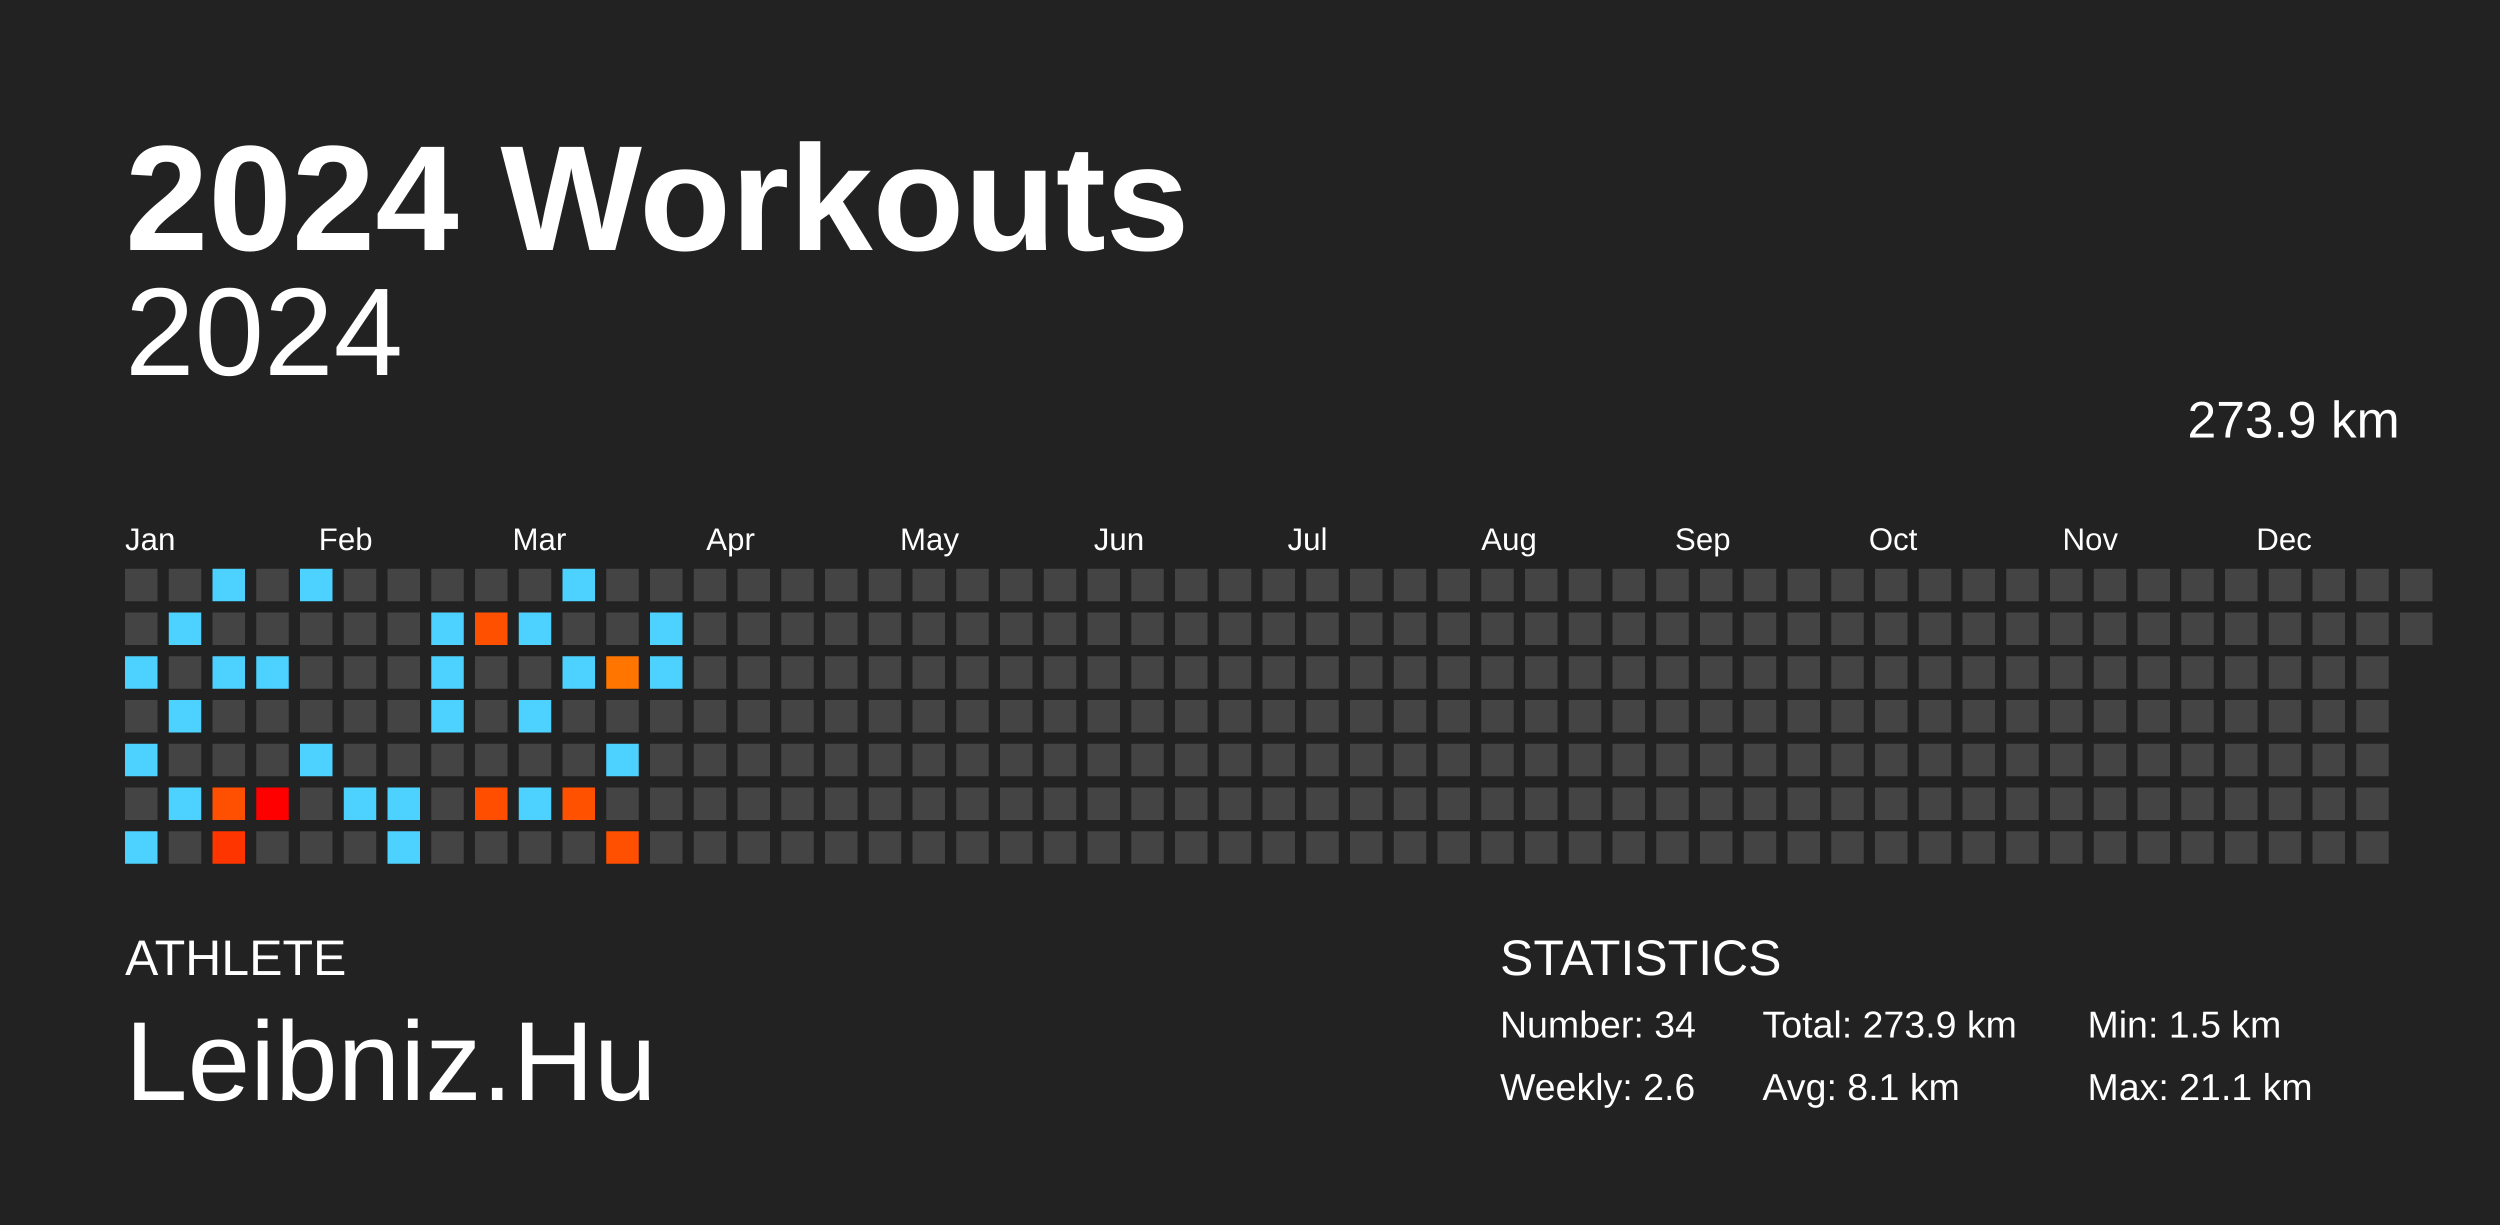
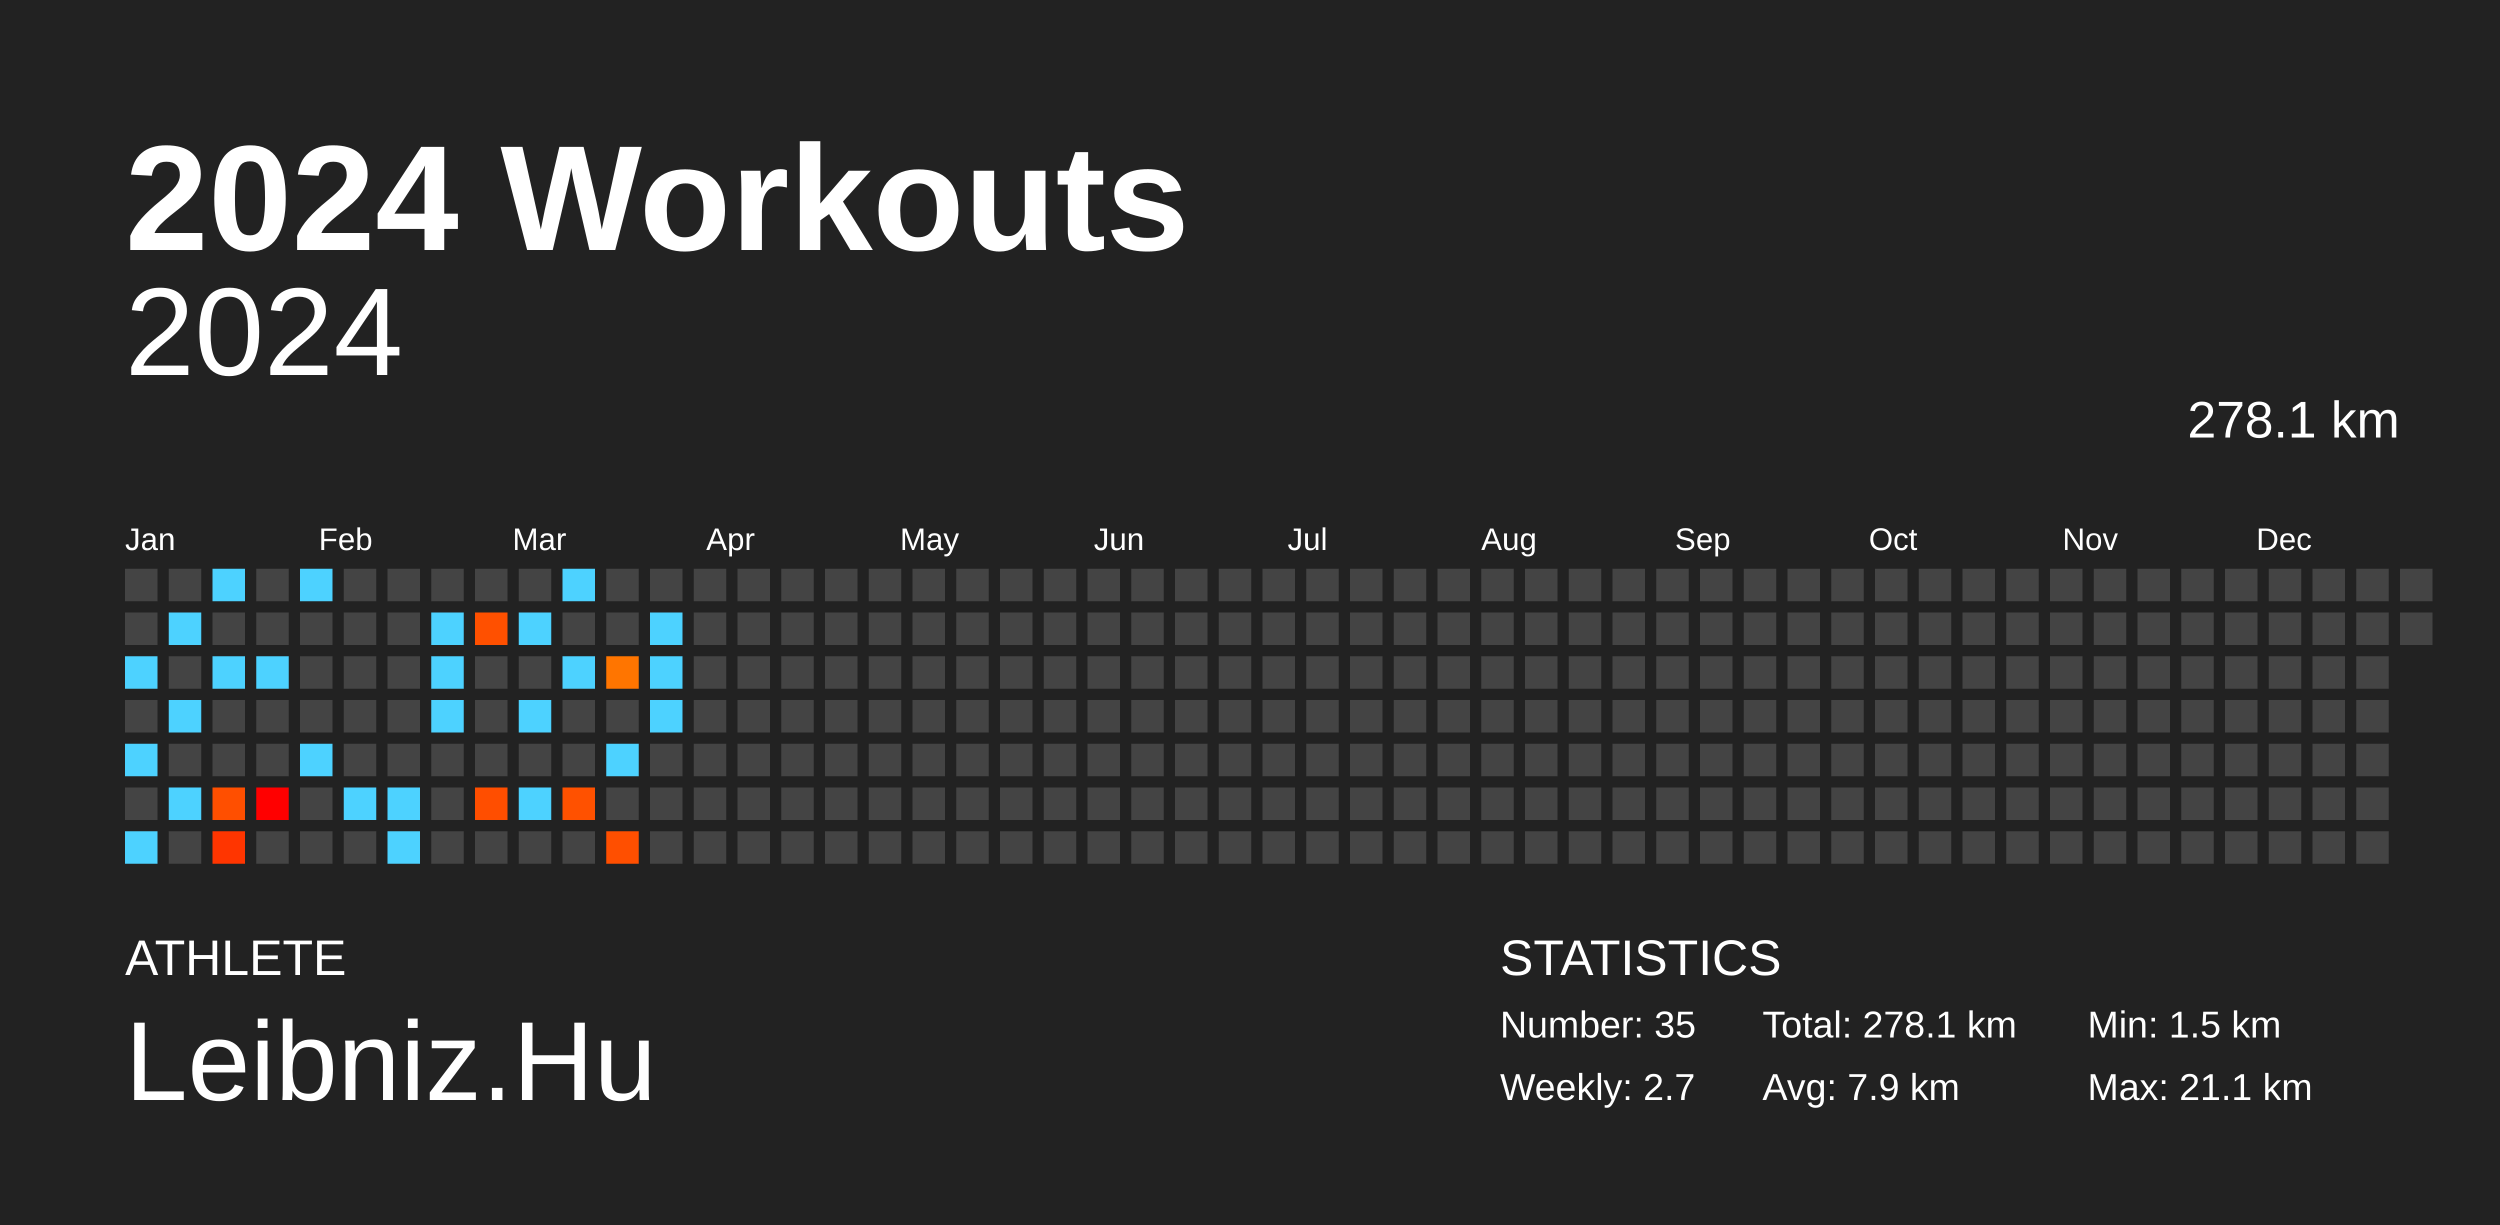
<svg xmlns="http://www.w3.org/2000/svg" baseProfile="full" height="98mm" version="1.1" viewBox="0,0,200,98" width="200mm">
  <defs />
  <rect fill="#222222" height="98" width="200" x="0" y="0" />
  <text fill="#FFFFFF" style="font-size:12px; font-family:Arial; font-weight:bold;" x="10" y="20">2024 Workouts</text>
  <text fill="#FFFFFF" style="font-size:4px; font-family:Arial" x="10" y="78">ATHLETE</text>
  <text fill="#FFFFFF" style="font-size:9px; font-family:Arial" x="10" y="88">Leibniz.Hu</text>
  <text fill="#FFFFFF" style="font-size:4px; font-family:Arial" x="120" y="78">STATISTICS</text>
-   <text fill="#FFFFFF" style="font-size:3px; font-family:Arial" x="120" y="83">Number: 34</text>
-   <text fill="#FFFFFF" style="font-size:3px; font-family:Arial" x="120" y="88">Weekly: 2.6</text>
-   <text fill="#FFFFFF" style="font-size:3px; font-family:Arial" x="141" y="83">Total: 273.9 km</text>
-   <text fill="#FFFFFF" style="font-size:3px; font-family:Arial" x="141" y="88">Avg: 8.1 km</text>
+   <text fill="#FFFFFF" style="font-size:3px; font-family:Arial" x="120" y="83">Number: 35</text>
+   <text fill="#FFFFFF" style="font-size:3px; font-family:Arial" x="120" y="88">Weekly: 2.7</text>
+   <text fill="#FFFFFF" style="font-size:3px; font-family:Arial" x="141" y="83">Total: 278.1 km</text>
+   <text fill="#FFFFFF" style="font-size:3px; font-family:Arial" x="141" y="88">Avg: 7.9 km</text>
  <text fill="#FFFFFF" style="font-size:3px; font-family:Arial" x="167" y="83">Min: 1.5 km</text>
  <text fill="#FFFFFF" style="font-size:3px; font-family:Arial" x="167" y="88">Max: 21.1 km</text>
  <text alignment-baseline="hanging" fill="#FFFFFF" style="font-size:10.0px; font-family:Arial;" x="10" y="30">2024</text>
-   <text alignment-baseline="hanging" fill="#FFFFFF" style="font-size:4.125px; font-family:Arial;" x="175" y="35">273.9 km</text>
+   <text alignment-baseline="hanging" fill="#FFFFFF" style="font-size:4.125px; font-family:Arial;" x="175" y="35">278.1 km</text>
  <text fill="#FFFFFF" style="font-size:2.5px; font-family:Arial" x="10.0" y="44">Jan</text>
  <text fill="#FFFFFF" style="font-size:2.5px; font-family:Arial" x="25.5" y="44">Feb</text>
  <text fill="#FFFFFF" style="font-size:2.5px; font-family:Arial" x="41.0" y="44">Mar</text>
  <text fill="#FFFFFF" style="font-size:2.5px; font-family:Arial" x="56.5" y="44">Apr</text>
  <text fill="#FFFFFF" style="font-size:2.5px; font-family:Arial" x="72.0" y="44">May</text>
  <text fill="#FFFFFF" style="font-size:2.5px; font-family:Arial" x="87.5" y="44">Jun</text>
  <text fill="#FFFFFF" style="font-size:2.5px; font-family:Arial" x="103.0" y="44">Jul</text>
  <text fill="#FFFFFF" style="font-size:2.5px; font-family:Arial" x="118.5" y="44">Aug</text>
  <text fill="#FFFFFF" style="font-size:2.5px; font-family:Arial" x="134.0" y="44">Sep</text>
  <text fill="#FFFFFF" style="font-size:2.5px; font-family:Arial" x="149.5" y="44">Oct</text>
  <text fill="#FFFFFF" style="font-size:2.5px; font-family:Arial" x="165.0" y="44">Nov</text>
  <text fill="#FFFFFF" style="font-size:2.5px; font-family:Arial" x="180.5" y="44">Dec</text>
  <rect fill="#444444" height="2.6" width="2.6" x="10.0" y="45.5" />
  <rect fill="#444444" height="2.6" width="2.6" x="10.0" y="49.0" />
  <rect fill="#4dd2ff" height="2.6" width="2.6" x="10.0" y="52.5" />
  <rect fill="#444444" height="2.6" width="2.6" x="10.0" y="56.0" />
  <rect fill="#4dd2ff" height="2.6" width="2.6" x="10.0" y="59.5" />
  <rect fill="#444444" height="2.6" width="2.6" x="10.0" y="63.0" />
  <rect fill="#4dd2ff" height="2.6" width="2.6" x="10.0" y="66.5" />
  <rect fill="#444444" height="2.6" width="2.6" x="13.5" y="45.5" />
  <rect fill="#4dd2ff" height="2.6" width="2.6" x="13.5" y="49.0" />
  <rect fill="#444444" height="2.6" width="2.6" x="13.5" y="52.5" />
  <rect fill="#4dd2ff" height="2.6" width="2.6" x="13.5" y="56.0" />
  <rect fill="#444444" height="2.6" width="2.6" x="13.5" y="59.5" />
  <rect fill="#4dd2ff" height="2.6" width="2.6" x="13.5" y="63.0" />
  <rect fill="#444444" height="2.6" width="2.6" x="13.5" y="66.5" />
  <rect fill="#4dd2ff" height="2.6" width="2.6" x="17.0" y="45.5" />
  <rect fill="#444444" height="2.6" width="2.6" x="17.0" y="49.0" />
  <rect fill="#4dd2ff" height="2.6" width="2.6" x="17.0" y="52.5" />
  <rect fill="#444444" height="2.6" width="2.6" x="17.0" y="56.0" />
  <rect fill="#444444" height="2.6" width="2.6" x="17.0" y="59.5" />
  <rect fill="#ff4f00" height="2.6" width="2.6" x="17.0" y="63.0" />
  <rect fill="#ff3500" height="2.6" width="2.6" x="17.0" y="66.5" />
  <rect fill="#444444" height="2.6" width="2.6" x="20.5" y="45.5" />
  <rect fill="#444444" height="2.6" width="2.6" x="20.5" y="49.0" />
  <rect fill="#4dd2ff" height="2.6" width="2.6" x="20.5" y="52.5" />
  <rect fill="#444444" height="2.6" width="2.6" x="20.5" y="56.0" />
  <rect fill="#444444" height="2.6" width="2.6" x="20.5" y="59.5" />
  <rect fill="red" height="2.6" width="2.6" x="20.5" y="63.0" />
  <rect fill="#444444" height="2.6" width="2.6" x="20.5" y="66.5" />
  <rect fill="#4dd2ff" height="2.6" width="2.6" x="24.0" y="45.5" />
  <rect fill="#444444" height="2.6" width="2.6" x="24.0" y="49.0" />
  <rect fill="#444444" height="2.6" width="2.6" x="24.0" y="52.5" />
  <rect fill="#444444" height="2.6" width="2.6" x="24.0" y="56.0" />
  <rect fill="#4dd2ff" height="2.6" width="2.6" x="24.0" y="59.5" />
  <rect fill="#444444" height="2.6" width="2.6" x="24.0" y="63.0" />
  <rect fill="#444444" height="2.6" width="2.6" x="24.0" y="66.5" />
  <rect fill="#444444" height="2.6" width="2.6" x="27.5" y="45.5" />
  <rect fill="#444444" height="2.6" width="2.6" x="27.5" y="49.0" />
  <rect fill="#444444" height="2.6" width="2.6" x="27.5" y="52.5" />
  <rect fill="#444444" height="2.6" width="2.6" x="27.5" y="56.0" />
  <rect fill="#444444" height="2.6" width="2.6" x="27.5" y="59.5" />
  <rect fill="#4dd2ff" height="2.6" width="2.6" x="27.5" y="63.0" />
  <rect fill="#444444" height="2.6" width="2.6" x="27.5" y="66.5" />
  <rect fill="#444444" height="2.6" width="2.6" x="31.0" y="45.5" />
  <rect fill="#444444" height="2.6" width="2.6" x="31.0" y="49.0" />
  <rect fill="#444444" height="2.6" width="2.6" x="31.0" y="52.5" />
  <rect fill="#444444" height="2.6" width="2.6" x="31.0" y="56.0" />
  <rect fill="#444444" height="2.6" width="2.6" x="31.0" y="59.5" />
  <rect fill="#4dd2ff" height="2.6" width="2.6" x="31.0" y="63.0" />
  <rect fill="#4dd2ff" height="2.6" width="2.6" x="31.0" y="66.5" />
  <rect fill="#444444" height="2.6" width="2.6" x="34.5" y="45.5" />
  <rect fill="#4dd2ff" height="2.6" width="2.6" x="34.5" y="49.0" />
  <rect fill="#4dd2ff" height="2.6" width="2.6" x="34.5" y="52.5" />
  <rect fill="#4dd2ff" height="2.6" width="2.6" x="34.5" y="56.0" />
  <rect fill="#444444" height="2.6" width="2.6" x="34.5" y="59.5" />
  <rect fill="#444444" height="2.6" width="2.6" x="34.5" y="63.0" />
  <rect fill="#444444" height="2.6" width="2.6" x="34.5" y="66.5" />
  <rect fill="#444444" height="2.6" width="2.6" x="38.0" y="45.5" />
  <rect fill="#ff5000" height="2.6" width="2.6" x="38.0" y="49.0" />
  <rect fill="#444444" height="2.6" width="2.6" x="38.0" y="52.5" />
  <rect fill="#444444" height="2.6" width="2.6" x="38.0" y="56.0" />
  <rect fill="#444444" height="2.6" width="2.6" x="38.0" y="59.5" />
  <rect fill="#ff4e00" height="2.6" width="2.6" x="38.0" y="63.0" />
  <rect fill="#444444" height="2.6" width="2.6" x="38.0" y="66.5" />
  <rect fill="#444444" height="2.6" width="2.6" x="41.5" y="45.5" />
  <rect fill="#4dd2ff" height="2.6" width="2.6" x="41.5" y="49.0" />
  <rect fill="#444444" height="2.6" width="2.6" x="41.5" y="52.5" />
  <rect fill="#4dd2ff" height="2.6" width="2.6" x="41.5" y="56.0" />
  <rect fill="#444444" height="2.6" width="2.6" x="41.5" y="59.5" />
  <rect fill="#4dd2ff" height="2.6" width="2.6" x="41.5" y="63.0" />
  <rect fill="#444444" height="2.6" width="2.6" x="41.5" y="66.5" />
  <rect fill="#4dd2ff" height="2.6" width="2.6" x="45.0" y="45.5" />
  <rect fill="#444444" height="2.6" width="2.6" x="45.0" y="49.0" />
  <rect fill="#4dd2ff" height="2.6" width="2.6" x="45.0" y="52.5" />
  <rect fill="#444444" height="2.6" width="2.6" x="45.0" y="56.0" />
  <rect fill="#444444" height="2.6" width="2.6" x="45.0" y="59.5" />
  <rect fill="#ff5100" height="2.6" width="2.6" x="45.0" y="63.0" />
  <rect fill="#444444" height="2.6" width="2.6" x="45.0" y="66.5" />
  <rect fill="#444444" height="2.6" width="2.6" x="48.5" y="45.5" />
  <rect fill="#444444" height="2.6" width="2.6" x="48.5" y="49.0" />
  <rect fill="#ff7500" height="2.6" width="2.6" x="48.5" y="52.5" />
  <rect fill="#444444" height="2.6" width="2.6" x="48.5" y="56.0" />
  <rect fill="#4dd2ff" height="2.6" width="2.6" x="48.5" y="59.5" />
  <rect fill="#444444" height="2.6" width="2.6" x="48.5" y="63.0" />
  <rect fill="#ff4f00" height="2.6" width="2.6" x="48.5" y="66.5" />
  <rect fill="#444444" height="2.6" width="2.6" x="52.0" y="45.5" />
  <rect fill="#4dd2ff" height="2.6" width="2.6" x="52.0" y="49.0" />
  <rect fill="#4dd2ff" height="2.6" width="2.6" x="52.0" y="52.5" />
-   <rect fill="#444444" height="2.6" width="2.6" x="52.0" y="56.0" />
+   <rect fill="#4dd2ff" height="2.6" width="2.6" x="52.0" y="56.0" />
  <rect fill="#444444" height="2.6" width="2.6" x="52.0" y="59.5" />
  <rect fill="#444444" height="2.6" width="2.6" x="52.0" y="63.0" />
  <rect fill="#444444" height="2.6" width="2.6" x="52.0" y="66.5" />
  <rect fill="#444444" height="2.6" width="2.6" x="55.5" y="45.5" />
  <rect fill="#444444" height="2.6" width="2.6" x="55.5" y="49.0" />
  <rect fill="#444444" height="2.6" width="2.6" x="55.5" y="52.5" />
  <rect fill="#444444" height="2.6" width="2.6" x="55.5" y="56.0" />
  <rect fill="#444444" height="2.6" width="2.6" x="55.5" y="59.5" />
  <rect fill="#444444" height="2.6" width="2.6" x="55.5" y="63.0" />
  <rect fill="#444444" height="2.6" width="2.6" x="55.5" y="66.5" />
  <rect fill="#444444" height="2.6" width="2.6" x="59.0" y="45.5" />
  <rect fill="#444444" height="2.6" width="2.6" x="59.0" y="49.0" />
  <rect fill="#444444" height="2.6" width="2.6" x="59.0" y="52.5" />
  <rect fill="#444444" height="2.6" width="2.6" x="59.0" y="56.0" />
  <rect fill="#444444" height="2.6" width="2.6" x="59.0" y="59.5" />
  <rect fill="#444444" height="2.6" width="2.6" x="59.0" y="63.0" />
  <rect fill="#444444" height="2.6" width="2.6" x="59.0" y="66.5" />
  <rect fill="#444444" height="2.6" width="2.6" x="62.5" y="45.5" />
  <rect fill="#444444" height="2.6" width="2.6" x="62.5" y="49.0" />
  <rect fill="#444444" height="2.6" width="2.6" x="62.5" y="52.5" />
  <rect fill="#444444" height="2.6" width="2.6" x="62.5" y="56.0" />
  <rect fill="#444444" height="2.6" width="2.6" x="62.5" y="59.5" />
  <rect fill="#444444" height="2.6" width="2.6" x="62.5" y="63.0" />
  <rect fill="#444444" height="2.6" width="2.6" x="62.5" y="66.5" />
  <rect fill="#444444" height="2.6" width="2.6" x="66.0" y="45.5" />
  <rect fill="#444444" height="2.6" width="2.6" x="66.0" y="49.0" />
  <rect fill="#444444" height="2.6" width="2.6" x="66.0" y="52.5" />
  <rect fill="#444444" height="2.6" width="2.6" x="66.0" y="56.0" />
  <rect fill="#444444" height="2.6" width="2.6" x="66.0" y="59.5" />
  <rect fill="#444444" height="2.6" width="2.6" x="66.0" y="63.0" />
  <rect fill="#444444" height="2.6" width="2.6" x="66.0" y="66.5" />
  <rect fill="#444444" height="2.6" width="2.6" x="69.5" y="45.5" />
  <rect fill="#444444" height="2.6" width="2.6" x="69.5" y="49.0" />
  <rect fill="#444444" height="2.6" width="2.6" x="69.5" y="52.5" />
  <rect fill="#444444" height="2.6" width="2.6" x="69.5" y="56.0" />
  <rect fill="#444444" height="2.6" width="2.6" x="69.5" y="59.5" />
  <rect fill="#444444" height="2.6" width="2.6" x="69.5" y="63.0" />
  <rect fill="#444444" height="2.6" width="2.6" x="69.5" y="66.5" />
  <rect fill="#444444" height="2.6" width="2.6" x="73.0" y="45.5" />
  <rect fill="#444444" height="2.6" width="2.6" x="73.0" y="49.0" />
  <rect fill="#444444" height="2.6" width="2.6" x="73.0" y="52.5" />
  <rect fill="#444444" height="2.6" width="2.6" x="73.0" y="56.0" />
  <rect fill="#444444" height="2.6" width="2.6" x="73.0" y="59.5" />
  <rect fill="#444444" height="2.6" width="2.6" x="73.0" y="63.0" />
  <rect fill="#444444" height="2.6" width="2.6" x="73.0" y="66.5" />
  <rect fill="#444444" height="2.6" width="2.6" x="76.5" y="45.5" />
  <rect fill="#444444" height="2.6" width="2.6" x="76.5" y="49.0" />
  <rect fill="#444444" height="2.6" width="2.6" x="76.5" y="52.5" />
  <rect fill="#444444" height="2.6" width="2.6" x="76.5" y="56.0" />
  <rect fill="#444444" height="2.6" width="2.6" x="76.5" y="59.5" />
  <rect fill="#444444" height="2.6" width="2.6" x="76.5" y="63.0" />
  <rect fill="#444444" height="2.6" width="2.6" x="76.5" y="66.5" />
  <rect fill="#444444" height="2.6" width="2.6" x="80.0" y="45.5" />
  <rect fill="#444444" height="2.6" width="2.6" x="80.0" y="49.0" />
  <rect fill="#444444" height="2.6" width="2.6" x="80.0" y="52.5" />
  <rect fill="#444444" height="2.6" width="2.6" x="80.0" y="56.0" />
  <rect fill="#444444" height="2.6" width="2.6" x="80.0" y="59.5" />
  <rect fill="#444444" height="2.6" width="2.6" x="80.0" y="63.0" />
  <rect fill="#444444" height="2.6" width="2.6" x="80.0" y="66.5" />
  <rect fill="#444444" height="2.6" width="2.6" x="83.5" y="45.5" />
  <rect fill="#444444" height="2.6" width="2.6" x="83.5" y="49.0" />
  <rect fill="#444444" height="2.6" width="2.6" x="83.5" y="52.5" />
  <rect fill="#444444" height="2.6" width="2.6" x="83.5" y="56.0" />
  <rect fill="#444444" height="2.6" width="2.6" x="83.5" y="59.5" />
  <rect fill="#444444" height="2.6" width="2.6" x="83.5" y="63.0" />
  <rect fill="#444444" height="2.6" width="2.6" x="83.5" y="66.5" />
  <rect fill="#444444" height="2.6" width="2.6" x="87.0" y="45.5" />
  <rect fill="#444444" height="2.6" width="2.6" x="87.0" y="49.0" />
  <rect fill="#444444" height="2.6" width="2.6" x="87.0" y="52.5" />
  <rect fill="#444444" height="2.6" width="2.6" x="87.0" y="56.0" />
  <rect fill="#444444" height="2.6" width="2.6" x="87.0" y="59.5" />
  <rect fill="#444444" height="2.6" width="2.6" x="87.0" y="63.0" />
  <rect fill="#444444" height="2.6" width="2.6" x="87.0" y="66.5" />
  <rect fill="#444444" height="2.6" width="2.6" x="90.5" y="45.5" />
  <rect fill="#444444" height="2.6" width="2.6" x="90.5" y="49.0" />
  <rect fill="#444444" height="2.6" width="2.6" x="90.5" y="52.5" />
  <rect fill="#444444" height="2.6" width="2.6" x="90.5" y="56.0" />
  <rect fill="#444444" height="2.6" width="2.6" x="90.5" y="59.5" />
  <rect fill="#444444" height="2.6" width="2.6" x="90.5" y="63.0" />
  <rect fill="#444444" height="2.6" width="2.6" x="90.5" y="66.5" />
  <rect fill="#444444" height="2.6" width="2.6" x="94.0" y="45.5" />
  <rect fill="#444444" height="2.6" width="2.6" x="94.0" y="49.0" />
  <rect fill="#444444" height="2.6" width="2.6" x="94.0" y="52.5" />
  <rect fill="#444444" height="2.6" width="2.6" x="94.0" y="56.0" />
  <rect fill="#444444" height="2.6" width="2.6" x="94.0" y="59.5" />
  <rect fill="#444444" height="2.6" width="2.6" x="94.0" y="63.0" />
  <rect fill="#444444" height="2.6" width="2.6" x="94.0" y="66.5" />
  <rect fill="#444444" height="2.6" width="2.6" x="97.5" y="45.5" />
  <rect fill="#444444" height="2.6" width="2.6" x="97.5" y="49.0" />
  <rect fill="#444444" height="2.6" width="2.6" x="97.5" y="52.5" />
  <rect fill="#444444" height="2.6" width="2.6" x="97.5" y="56.0" />
  <rect fill="#444444" height="2.6" width="2.6" x="97.5" y="59.5" />
  <rect fill="#444444" height="2.6" width="2.6" x="97.5" y="63.0" />
  <rect fill="#444444" height="2.6" width="2.6" x="97.5" y="66.5" />
  <rect fill="#444444" height="2.6" width="2.6" x="101.0" y="45.5" />
  <rect fill="#444444" height="2.6" width="2.6" x="101.0" y="49.0" />
  <rect fill="#444444" height="2.6" width="2.6" x="101.0" y="52.5" />
  <rect fill="#444444" height="2.6" width="2.6" x="101.0" y="56.0" />
  <rect fill="#444444" height="2.6" width="2.6" x="101.0" y="59.5" />
  <rect fill="#444444" height="2.6" width="2.6" x="101.0" y="63.0" />
  <rect fill="#444444" height="2.6" width="2.6" x="101.0" y="66.5" />
  <rect fill="#444444" height="2.6" width="2.6" x="104.5" y="45.5" />
  <rect fill="#444444" height="2.6" width="2.6" x="104.5" y="49.0" />
  <rect fill="#444444" height="2.6" width="2.6" x="104.5" y="52.5" />
  <rect fill="#444444" height="2.6" width="2.6" x="104.5" y="56.0" />
  <rect fill="#444444" height="2.6" width="2.6" x="104.5" y="59.5" />
  <rect fill="#444444" height="2.6" width="2.6" x="104.5" y="63.0" />
  <rect fill="#444444" height="2.6" width="2.6" x="104.5" y="66.5" />
  <rect fill="#444444" height="2.6" width="2.6" x="108.0" y="45.5" />
  <rect fill="#444444" height="2.6" width="2.6" x="108.0" y="49.0" />
  <rect fill="#444444" height="2.6" width="2.6" x="108.0" y="52.5" />
  <rect fill="#444444" height="2.6" width="2.6" x="108.0" y="56.0" />
  <rect fill="#444444" height="2.6" width="2.6" x="108.0" y="59.5" />
  <rect fill="#444444" height="2.6" width="2.6" x="108.0" y="63.0" />
  <rect fill="#444444" height="2.6" width="2.6" x="108.0" y="66.5" />
  <rect fill="#444444" height="2.6" width="2.6" x="111.5" y="45.5" />
  <rect fill="#444444" height="2.6" width="2.6" x="111.5" y="49.0" />
  <rect fill="#444444" height="2.6" width="2.6" x="111.5" y="52.5" />
  <rect fill="#444444" height="2.6" width="2.6" x="111.5" y="56.0" />
  <rect fill="#444444" height="2.6" width="2.6" x="111.5" y="59.5" />
  <rect fill="#444444" height="2.6" width="2.6" x="111.5" y="63.0" />
  <rect fill="#444444" height="2.6" width="2.6" x="111.5" y="66.5" />
  <rect fill="#444444" height="2.6" width="2.6" x="115.0" y="45.5" />
  <rect fill="#444444" height="2.6" width="2.6" x="115.0" y="49.0" />
  <rect fill="#444444" height="2.6" width="2.6" x="115.0" y="52.5" />
  <rect fill="#444444" height="2.6" width="2.6" x="115.0" y="56.0" />
  <rect fill="#444444" height="2.6" width="2.6" x="115.0" y="59.5" />
  <rect fill="#444444" height="2.6" width="2.6" x="115.0" y="63.0" />
  <rect fill="#444444" height="2.6" width="2.6" x="115.0" y="66.5" />
  <rect fill="#444444" height="2.6" width="2.6" x="118.5" y="45.5" />
  <rect fill="#444444" height="2.6" width="2.6" x="118.5" y="49.0" />
  <rect fill="#444444" height="2.6" width="2.6" x="118.5" y="52.5" />
  <rect fill="#444444" height="2.6" width="2.6" x="118.5" y="56.0" />
  <rect fill="#444444" height="2.6" width="2.6" x="118.5" y="59.5" />
  <rect fill="#444444" height="2.6" width="2.6" x="118.5" y="63.0" />
  <rect fill="#444444" height="2.6" width="2.6" x="118.5" y="66.5" />
  <rect fill="#444444" height="2.6" width="2.6" x="122.0" y="45.5" />
  <rect fill="#444444" height="2.6" width="2.6" x="122.0" y="49.0" />
  <rect fill="#444444" height="2.6" width="2.6" x="122.0" y="52.5" />
  <rect fill="#444444" height="2.6" width="2.6" x="122.0" y="56.0" />
  <rect fill="#444444" height="2.6" width="2.6" x="122.0" y="59.5" />
  <rect fill="#444444" height="2.6" width="2.6" x="122.0" y="63.0" />
  <rect fill="#444444" height="2.6" width="2.6" x="122.0" y="66.5" />
  <rect fill="#444444" height="2.6" width="2.6" x="125.5" y="45.5" />
  <rect fill="#444444" height="2.6" width="2.6" x="125.5" y="49.0" />
  <rect fill="#444444" height="2.6" width="2.6" x="125.5" y="52.5" />
  <rect fill="#444444" height="2.6" width="2.6" x="125.5" y="56.0" />
  <rect fill="#444444" height="2.6" width="2.6" x="125.5" y="59.5" />
  <rect fill="#444444" height="2.6" width="2.6" x="125.5" y="63.0" />
  <rect fill="#444444" height="2.6" width="2.6" x="125.5" y="66.5" />
  <rect fill="#444444" height="2.6" width="2.6" x="129.0" y="45.5" />
  <rect fill="#444444" height="2.6" width="2.6" x="129.0" y="49.0" />
  <rect fill="#444444" height="2.6" width="2.6" x="129.0" y="52.5" />
  <rect fill="#444444" height="2.6" width="2.6" x="129.0" y="56.0" />
  <rect fill="#444444" height="2.6" width="2.6" x="129.0" y="59.5" />
  <rect fill="#444444" height="2.6" width="2.6" x="129.0" y="63.0" />
  <rect fill="#444444" height="2.6" width="2.6" x="129.0" y="66.5" />
  <rect fill="#444444" height="2.6" width="2.6" x="132.5" y="45.5" />
  <rect fill="#444444" height="2.6" width="2.6" x="132.5" y="49.0" />
  <rect fill="#444444" height="2.6" width="2.6" x="132.5" y="52.5" />
  <rect fill="#444444" height="2.6" width="2.6" x="132.5" y="56.0" />
  <rect fill="#444444" height="2.6" width="2.6" x="132.5" y="59.5" />
  <rect fill="#444444" height="2.6" width="2.6" x="132.5" y="63.0" />
  <rect fill="#444444" height="2.6" width="2.6" x="132.5" y="66.5" />
  <rect fill="#444444" height="2.6" width="2.6" x="136.0" y="45.5" />
  <rect fill="#444444" height="2.6" width="2.6" x="136.0" y="49.0" />
  <rect fill="#444444" height="2.6" width="2.6" x="136.0" y="52.5" />
  <rect fill="#444444" height="2.6" width="2.6" x="136.0" y="56.0" />
  <rect fill="#444444" height="2.6" width="2.6" x="136.0" y="59.5" />
  <rect fill="#444444" height="2.6" width="2.6" x="136.0" y="63.0" />
  <rect fill="#444444" height="2.6" width="2.6" x="136.0" y="66.5" />
  <rect fill="#444444" height="2.6" width="2.6" x="139.5" y="45.5" />
  <rect fill="#444444" height="2.6" width="2.6" x="139.5" y="49.0" />
  <rect fill="#444444" height="2.6" width="2.6" x="139.5" y="52.5" />
  <rect fill="#444444" height="2.6" width="2.6" x="139.5" y="56.0" />
  <rect fill="#444444" height="2.6" width="2.6" x="139.5" y="59.5" />
  <rect fill="#444444" height="2.6" width="2.6" x="139.5" y="63.0" />
  <rect fill="#444444" height="2.6" width="2.6" x="139.5" y="66.5" />
  <rect fill="#444444" height="2.6" width="2.6" x="143.0" y="45.5" />
  <rect fill="#444444" height="2.6" width="2.6" x="143.0" y="49.0" />
  <rect fill="#444444" height="2.6" width="2.6" x="143.0" y="52.5" />
  <rect fill="#444444" height="2.6" width="2.6" x="143.0" y="56.0" />
  <rect fill="#444444" height="2.6" width="2.6" x="143.0" y="59.5" />
  <rect fill="#444444" height="2.6" width="2.6" x="143.0" y="63.0" />
  <rect fill="#444444" height="2.6" width="2.6" x="143.0" y="66.5" />
  <rect fill="#444444" height="2.6" width="2.6" x="146.5" y="45.5" />
  <rect fill="#444444" height="2.6" width="2.6" x="146.5" y="49.0" />
  <rect fill="#444444" height="2.6" width="2.6" x="146.5" y="52.5" />
  <rect fill="#444444" height="2.6" width="2.6" x="146.5" y="56.0" />
  <rect fill="#444444" height="2.6" width="2.6" x="146.5" y="59.5" />
  <rect fill="#444444" height="2.6" width="2.6" x="146.5" y="63.0" />
  <rect fill="#444444" height="2.6" width="2.6" x="146.5" y="66.5" />
  <rect fill="#444444" height="2.6" width="2.6" x="150.0" y="45.5" />
  <rect fill="#444444" height="2.6" width="2.6" x="150.0" y="49.0" />
  <rect fill="#444444" height="2.6" width="2.6" x="150.0" y="52.5" />
  <rect fill="#444444" height="2.6" width="2.6" x="150.0" y="56.0" />
  <rect fill="#444444" height="2.6" width="2.6" x="150.0" y="59.5" />
  <rect fill="#444444" height="2.6" width="2.6" x="150.0" y="63.0" />
  <rect fill="#444444" height="2.6" width="2.6" x="150.0" y="66.5" />
  <rect fill="#444444" height="2.6" width="2.6" x="153.5" y="45.5" />
  <rect fill="#444444" height="2.6" width="2.6" x="153.5" y="49.0" />
  <rect fill="#444444" height="2.6" width="2.6" x="153.5" y="52.5" />
  <rect fill="#444444" height="2.6" width="2.6" x="153.5" y="56.0" />
  <rect fill="#444444" height="2.6" width="2.6" x="153.5" y="59.5" />
  <rect fill="#444444" height="2.6" width="2.6" x="153.5" y="63.0" />
  <rect fill="#444444" height="2.6" width="2.6" x="153.5" y="66.5" />
  <rect fill="#444444" height="2.6" width="2.6" x="157.0" y="45.5" />
  <rect fill="#444444" height="2.6" width="2.6" x="157.0" y="49.0" />
  <rect fill="#444444" height="2.6" width="2.6" x="157.0" y="52.5" />
  <rect fill="#444444" height="2.6" width="2.6" x="157.0" y="56.0" />
  <rect fill="#444444" height="2.6" width="2.6" x="157.0" y="59.5" />
  <rect fill="#444444" height="2.6" width="2.6" x="157.0" y="63.0" />
  <rect fill="#444444" height="2.6" width="2.6" x="157.0" y="66.5" />
  <rect fill="#444444" height="2.6" width="2.6" x="160.5" y="45.5" />
  <rect fill="#444444" height="2.6" width="2.6" x="160.5" y="49.0" />
  <rect fill="#444444" height="2.6" width="2.6" x="160.5" y="52.5" />
  <rect fill="#444444" height="2.6" width="2.6" x="160.5" y="56.0" />
  <rect fill="#444444" height="2.6" width="2.6" x="160.5" y="59.5" />
  <rect fill="#444444" height="2.6" width="2.6" x="160.5" y="63.0" />
  <rect fill="#444444" height="2.6" width="2.6" x="160.5" y="66.5" />
  <rect fill="#444444" height="2.6" width="2.6" x="164.0" y="45.5" />
  <rect fill="#444444" height="2.6" width="2.6" x="164.0" y="49.0" />
  <rect fill="#444444" height="2.6" width="2.6" x="164.0" y="52.5" />
  <rect fill="#444444" height="2.6" width="2.6" x="164.0" y="56.0" />
  <rect fill="#444444" height="2.6" width="2.6" x="164.0" y="59.5" />
  <rect fill="#444444" height="2.6" width="2.6" x="164.0" y="63.0" />
  <rect fill="#444444" height="2.6" width="2.6" x="164.0" y="66.5" />
  <rect fill="#444444" height="2.6" width="2.6" x="167.5" y="45.5" />
  <rect fill="#444444" height="2.6" width="2.6" x="167.5" y="49.0" />
  <rect fill="#444444" height="2.6" width="2.6" x="167.5" y="52.5" />
  <rect fill="#444444" height="2.6" width="2.6" x="167.5" y="56.0" />
  <rect fill="#444444" height="2.6" width="2.6" x="167.5" y="59.5" />
  <rect fill="#444444" height="2.6" width="2.6" x="167.5" y="63.0" />
  <rect fill="#444444" height="2.6" width="2.6" x="167.5" y="66.5" />
  <rect fill="#444444" height="2.6" width="2.6" x="171.0" y="45.5" />
  <rect fill="#444444" height="2.6" width="2.6" x="171.0" y="49.0" />
  <rect fill="#444444" height="2.6" width="2.6" x="171.0" y="52.5" />
  <rect fill="#444444" height="2.6" width="2.6" x="171.0" y="56.0" />
  <rect fill="#444444" height="2.6" width="2.6" x="171.0" y="59.5" />
  <rect fill="#444444" height="2.6" width="2.6" x="171.0" y="63.0" />
  <rect fill="#444444" height="2.6" width="2.6" x="171.0" y="66.5" />
  <rect fill="#444444" height="2.6" width="2.6" x="174.5" y="45.5" />
  <rect fill="#444444" height="2.6" width="2.6" x="174.5" y="49.0" />
  <rect fill="#444444" height="2.6" width="2.6" x="174.5" y="52.5" />
  <rect fill="#444444" height="2.6" width="2.6" x="174.5" y="56.0" />
  <rect fill="#444444" height="2.6" width="2.6" x="174.5" y="59.5" />
  <rect fill="#444444" height="2.6" width="2.6" x="174.5" y="63.0" />
  <rect fill="#444444" height="2.6" width="2.6" x="174.5" y="66.5" />
  <rect fill="#444444" height="2.6" width="2.6" x="178.0" y="45.5" />
  <rect fill="#444444" height="2.6" width="2.6" x="178.0" y="49.0" />
  <rect fill="#444444" height="2.6" width="2.6" x="178.0" y="52.5" />
  <rect fill="#444444" height="2.6" width="2.6" x="178.0" y="56.0" />
  <rect fill="#444444" height="2.6" width="2.6" x="178.0" y="59.5" />
  <rect fill="#444444" height="2.6" width="2.6" x="178.0" y="63.0" />
  <rect fill="#444444" height="2.6" width="2.6" x="178.0" y="66.5" />
  <rect fill="#444444" height="2.6" width="2.6" x="181.5" y="45.5" />
  <rect fill="#444444" height="2.6" width="2.6" x="181.5" y="49.0" />
  <rect fill="#444444" height="2.6" width="2.6" x="181.5" y="52.5" />
  <rect fill="#444444" height="2.6" width="2.6" x="181.5" y="56.0" />
  <rect fill="#444444" height="2.6" width="2.6" x="181.5" y="59.5" />
  <rect fill="#444444" height="2.6" width="2.6" x="181.5" y="63.0" />
  <rect fill="#444444" height="2.6" width="2.6" x="181.5" y="66.5" />
  <rect fill="#444444" height="2.6" width="2.6" x="185.0" y="45.5" />
  <rect fill="#444444" height="2.6" width="2.6" x="185.0" y="49.0" />
  <rect fill="#444444" height="2.6" width="2.6" x="185.0" y="52.5" />
  <rect fill="#444444" height="2.6" width="2.6" x="185.0" y="56.0" />
  <rect fill="#444444" height="2.6" width="2.6" x="185.0" y="59.5" />
  <rect fill="#444444" height="2.6" width="2.6" x="185.0" y="63.0" />
  <rect fill="#444444" height="2.6" width="2.6" x="185.0" y="66.5" />
  <rect fill="#444444" height="2.6" width="2.6" x="188.5" y="45.5" />
  <rect fill="#444444" height="2.6" width="2.6" x="188.5" y="49.0" />
  <rect fill="#444444" height="2.6" width="2.6" x="188.5" y="52.5" />
  <rect fill="#444444" height="2.6" width="2.6" x="188.5" y="56.0" />
  <rect fill="#444444" height="2.6" width="2.6" x="188.5" y="59.5" />
  <rect fill="#444444" height="2.6" width="2.6" x="188.5" y="63.0" />
  <rect fill="#444444" height="2.6" width="2.6" x="188.5" y="66.5" />
  <rect fill="#444444" height="2.6" width="2.6" x="192.0" y="45.5" />
  <rect fill="#444444" height="2.6" width="2.6" x="192.0" y="49.0" />
</svg>
